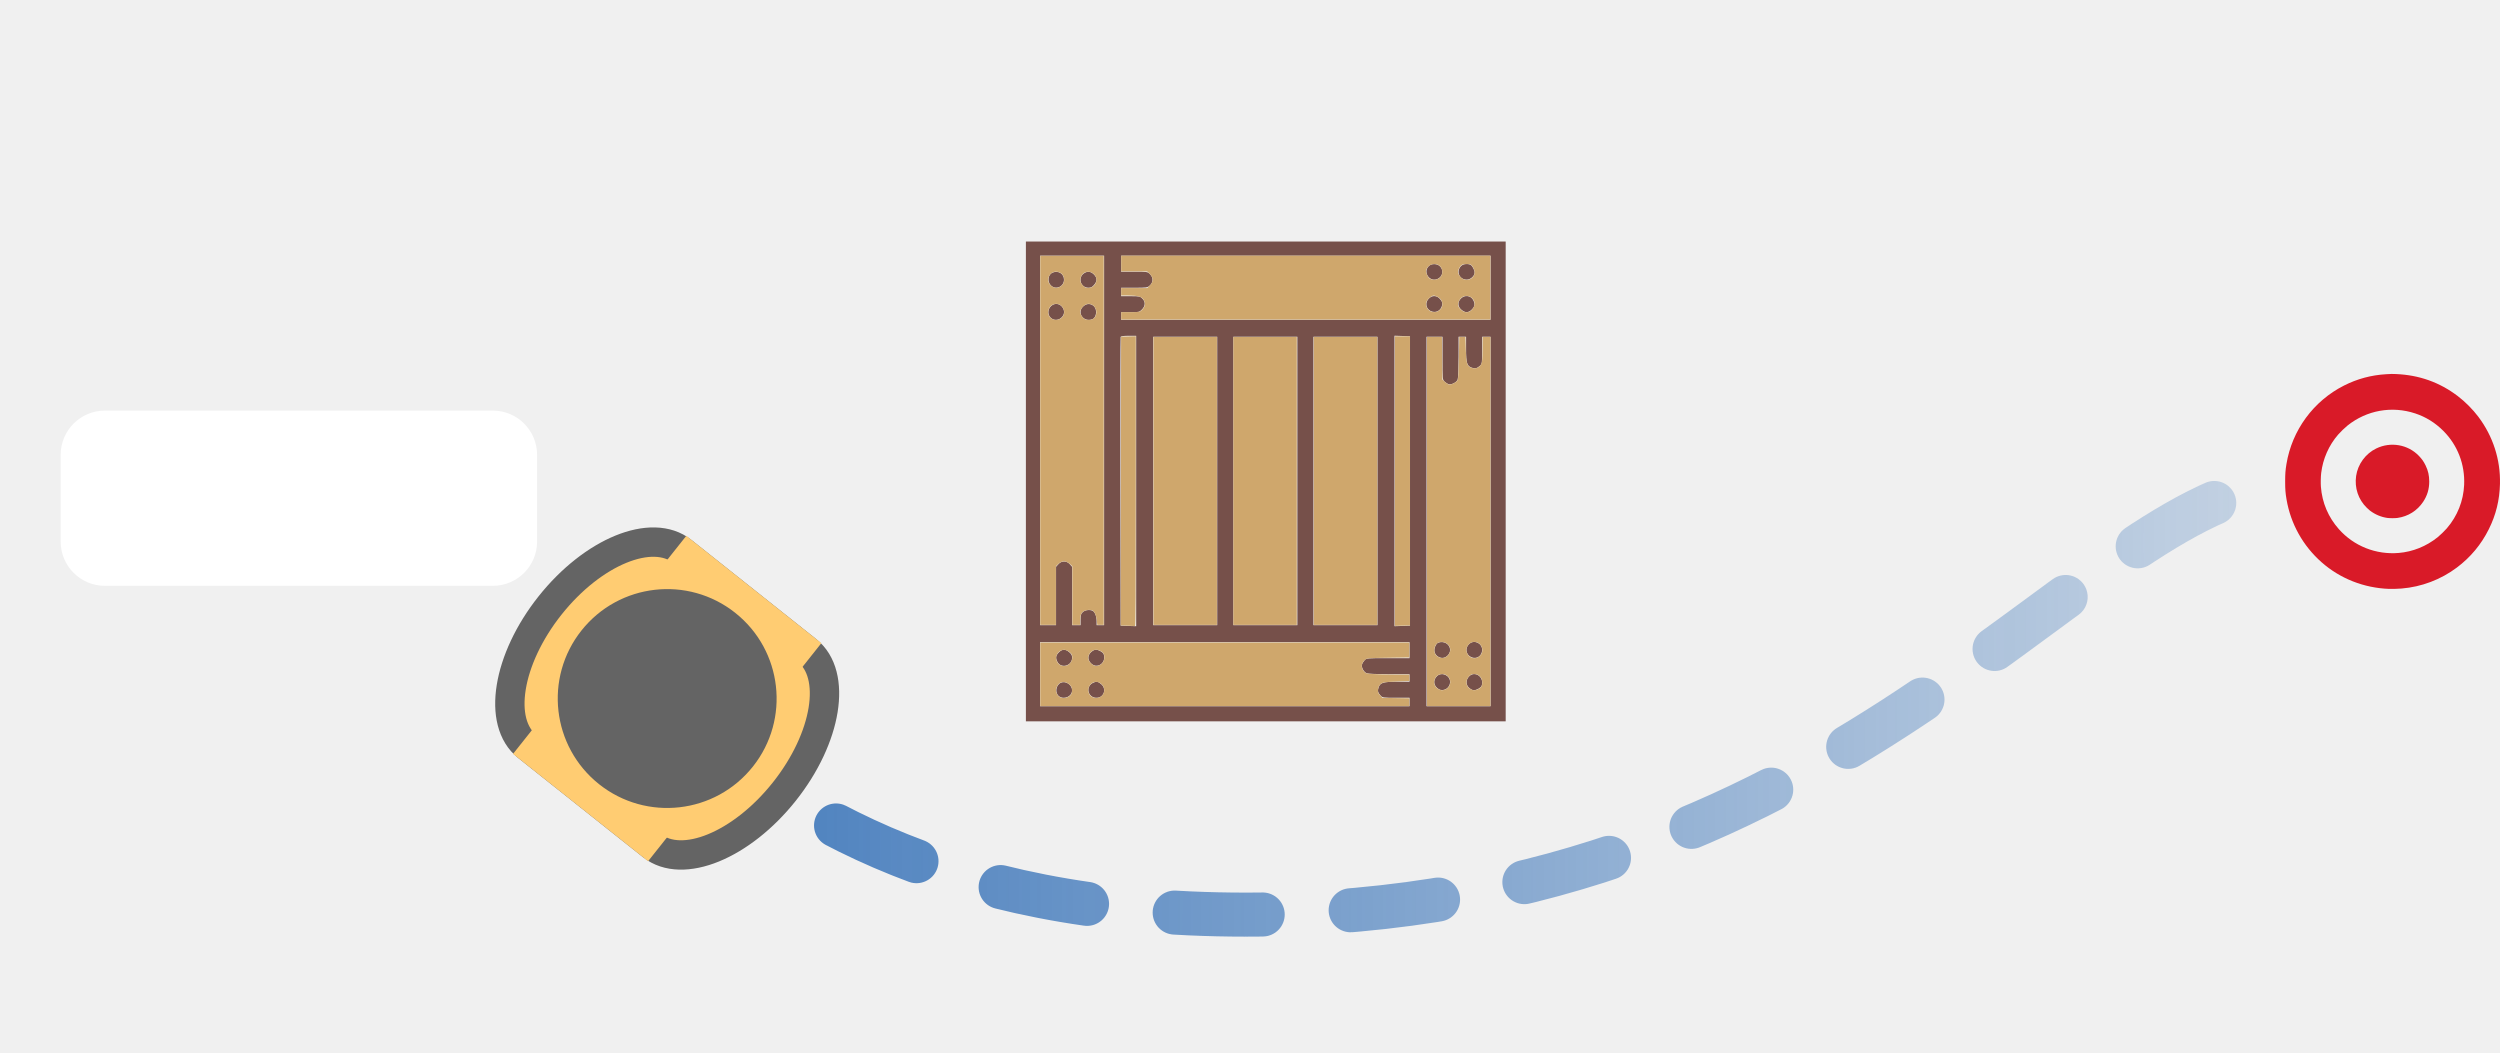
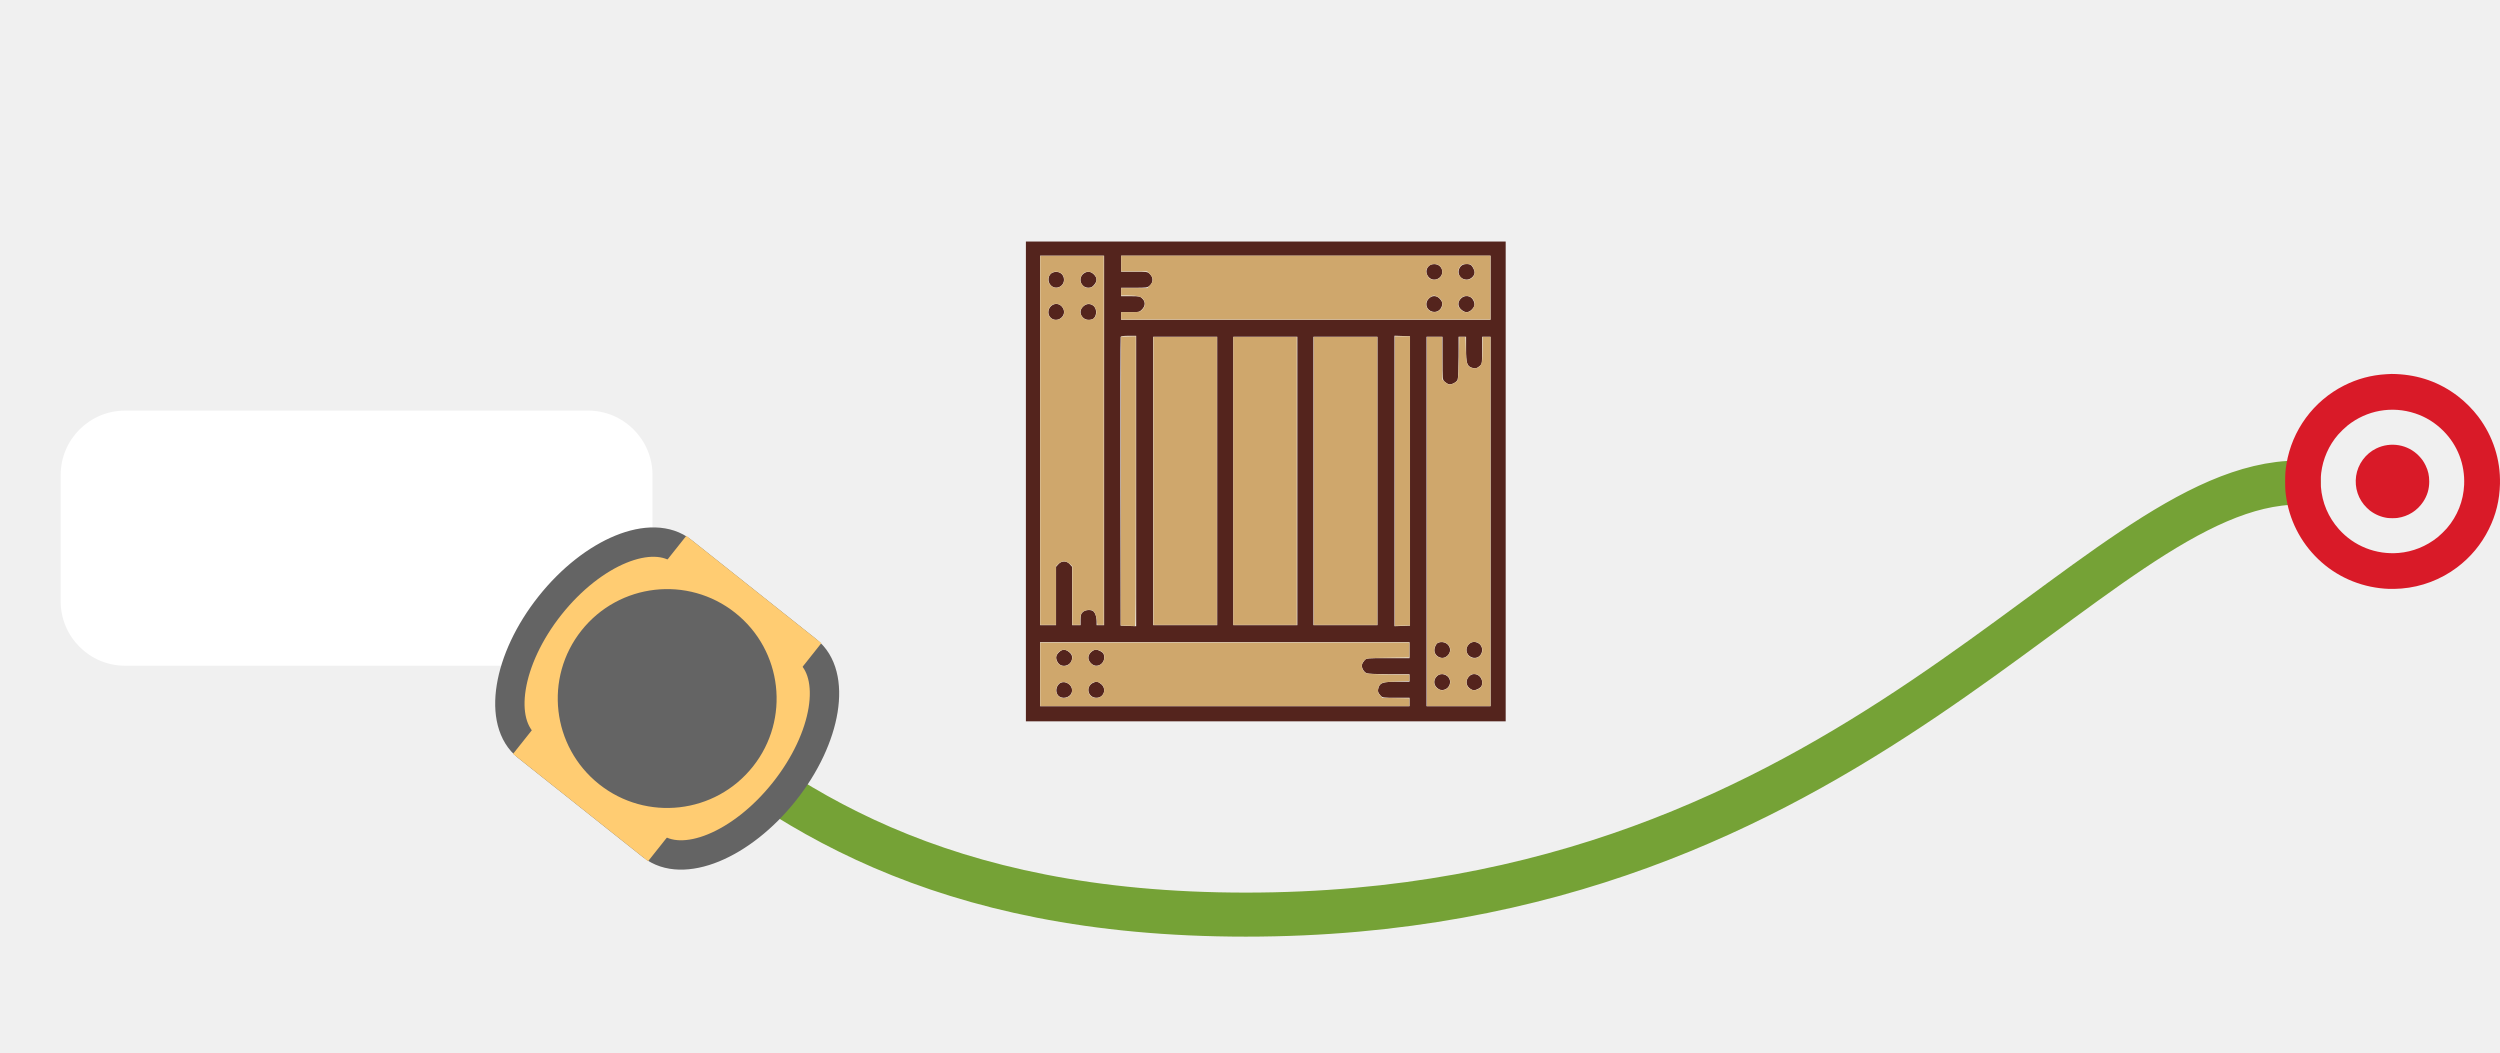
<svg xmlns="http://www.w3.org/2000/svg" xmlns:xlink="http://www.w3.org/1999/xlink" width="340.616mm" height="143.431mm" viewBox="0 0 1206.906 508.22" id="svg2" version="1.1">
  <defs id="defs4">
    <linearGradient id="linearGradient8324">
      <stop style="stop-color:#195eaf;stop-opacity:1;" offset="0" id="stop8326" />
      <stop style="stop-color:#195eaf;stop-opacity:0;" offset="1" id="stop8328" />
    </linearGradient>
    <linearGradient xlink:href="#linearGradient8324" id="linearGradient8330" x1="84.873" y1="592.25" x2="1402.669" y2="592.25" gradientUnits="userSpaceOnUse" gradientTransform="translate(-4.04061,-539.1169)" />
-     <linearGradient xlink:href="#linearGradient8324" id="linearGradient18275" gradientUnits="userSpaceOnUse" x1="84.873" y1="592.25" x2="1402.669" y2="592.25" />
  </defs>
  <g id="layer1" transform="translate(-39.73702,-222.8384)">
-     <path style="fill:none;fill-rule:evenodd;stroke:url(#linearGradient18275);stroke-width:21.26;stroke-linecap:round;stroke-linejoin:miter;stroke-miterlimit:4;stroke-dasharray:42.52, 42.52;stroke-dashoffset:0;stroke-opacity:1" d="m 118.308,458.385 c 0,0 -83.838,1.653 66,0 149.838,-1.653 160.127,206 456.857,206 296.73,0 406.857,-208.571 508.286,-208.571" id="path8283" />
-     <g id="g8250" transform="matrix(1.264757,0,0,1.264757,-111.9364,-146.0837)">
-       <g transform="matrix(0.9890888,0,0,0.9890888,71.5238,84.11912)" id="g8207">
-         <g id="g8128" transform="matrix(0.1889383,0,0,0.1889383,442.9511,301.1871)" style="fill:#54241d;fill-opacity:0.784">
-           <g id="g8130" transform="matrix(0.1,0,0,-0.1,0,509)" style="fill:#54241d;fill-opacity:0.784">
-             <path id="path8132" d="m 100,90 0,-4900 4900,0 4900,0 0,4900 0,4900 -4900,0 -4900,0 0,-4900 z m 1598,837.5 0,-3773.7 -77,0 -77,0 0,86.6 c 0,98.2 -38.5,190.6 -86.6,209.9 -65.5,25 -152.1,11.5 -196.4,-30.8 -36.6,-34.6 -44.3,-61.6 -44.3,-154 l 0,-111.7 -86.6,0 -86.6,0 0,594.9 0,596.9 -46.2,52 c -63.5,75.1 -171.4,75.1 -234.9,0 l -46.2,-52 0,-596.9 0,-594.9 -163.7,0 -163.7,0 0,3773.7 0,3773.7 654.6,0 654.6,0 0,-3773.7 z m 7893.9,3119.1 0,-654.6 -3773.6,0 -3773.7,0 0,77 0,77 184.8,0 c 177.1,0 186.8,1.9 240.7,55.8 71.2,73.2 75.1,157.9 7.7,223.3 -42.4,44.3 -59.7,48.1 -240.7,48.1 l -192.5,0 0,86.6 0,86.6 267.6,0 c 252.2,0 271.5,1.9 317.7,44.3 73.2,65.5 75.1,163.7 1.9,234.9 -44.3,46.2 -55.8,48.1 -317.7,48.1 l -269.5,0 0,163.7 0,163.7 3773.7,0 3773.7,0 0,-654.5 z m -7239.2,-3947 0,-2967 -157.9,5.8 -159.8,5.8 -5.8,2936.2 c -1.9,1615.4 0,2947.7 5.8,2961.2 5.8,15.4 57.8,23.1 163.7,23.1 l 154,0 0,-2965.1 z m 5593.1,0 0,-2955.4 -157.9,-5.8 -159.8,-5.8 0,2967 0,2967 159.8,-5.8 157.9,-5.8 0,-2955.4 z m -3937.4,0 0,-2945.8 -654.6,0 -654.6,0 0,2945.8 0,2945.8 654.6,0 654.6,0 0,-2945.8 z m 1636.6,0 0,-2945.8 -654.6,0 -654.6,0 0,2945.8 0,2945.8 654.6,0 654.6,0 0,-2945.8 z m 1636.5,0 0,-2945.8 -654.6,0 -654.6,0 0,2945.8 0,2945.8 654.6,0 654.6,0 0,-2945.8 z M 8610,2606.4 c 0,-431.3 0,-440.9 44.3,-479.4 23.1,-21.2 57.8,-44.3 77,-50.1 53.9,-19.3 165.6,36.6 186.8,92.4 11.5,28.9 19.2,236.8 19.2,464 l 0,412 77,0 77,0 0,-250.3 c 0,-284.9 19.2,-348.5 115.5,-381.2 67.4,-25 107.8,-15.4 169.4,40.4 40.4,36.6 42.4,53.9 42.4,315.8 l 0,275.3 86.6,0 86.6,0 0,-3773.6 0,-3773.7 -654.6,0 -654.6,0 0,3773.7 0,3773.7 163.7,0 163.7,0 0,-439 z m -673.8,-5962.8 0,-163.6 -439,0 c -431.3,0 -440.9,0 -479.4,-42.4 -21.2,-25 -46.2,-63.5 -52,-86.6 -17.3,-57.8 36.6,-155.9 96.3,-179.1 27,-11.5 234.9,-19.2 462.1,-19.2 l 412,0 0,-77 0,-77 -250.3,0 c -285,0 -348.5,-19.2 -381.2,-115.5 -25,-67.4 -15.4,-107.8 40.4,-167.5 36.6,-42.4 53.9,-44.3 315.8,-44.3 l 275.3,0 0,-86.6 0,-86.6 -3773.7,0 -3773.7,0 0,654.6 0,654.6 3773.7,0 3773.7,0 0,-163.8 z" style="fill:#54241d;fill-opacity:0.784" />
-             <path id="path8134" d="m 644.9,4354.6 c -92.4,-36.6 -111.7,-182.9 -34.7,-259.9 98.2,-100.1 267.6,-27 267.6,115.5 0,121.3 -113.6,192.6 -232.9,144.4 z" style="fill:#54241d;fill-opacity:0.784" />
-             <path id="path8136" d="m 1303.3,4350.8 c -150.2,-80.9 -94.3,-304.2 75.1,-304.2 50.1,0 77,13.5 115.5,59.7 65.5,77 63.5,142.5 -5.8,211.8 -59.6,57.7 -119.3,69.3 -184.8,32.7 z" style="fill:#54241d;fill-opacity:0.784" />
-             <path id="path8138" d="m 648.7,3696.2 c -98.2,-52 -119.4,-188.7 -42.4,-261.8 129,-121.3 335,32.7 254.2,188.7 -44.3,84.6 -134.8,115.4 -211.8,73.1 z" style="fill:#54241d;fill-opacity:0.784" />
-             <path id="path8140" d="m 1278.3,3671.1 c -148.3,-125.2 -5.8,-336.9 179.1,-267.6 84.7,32.7 104,198.3 30.8,265.7 -63.6,57.8 -142.5,57.8 -209.9,1.9 z" style="fill:#54241d;fill-opacity:0.784" />
-             <path id="path8142" d="m 8325.1,4483.6 c -121.3,-129 32.7,-335 188.7,-254.1 154,78.9 100.1,298.4 -73.2,298.4 -52,0 -86.6,-13.5 -115.5,-44.3 z" style="fill:#54241d;fill-opacity:0.784" />
-             <path id="path8144" d="m 8977.8,4477.9 c -90.5,-113.6 -17.3,-265.7 127.1,-265.7 77,0 159.8,75.1 159.8,144.4 0,53.9 -50,144.4 -86.6,159.8 -75.2,28.8 -159.9,11.5 -200.3,-38.5 z" style="fill:#54241d;fill-opacity:0.784" />
-             <path id="path8146" d="m 8330.8,3825.2 c -78.9,-77 -63.5,-202.2 32.7,-252.2 104,-53.9 213.7,1.9 238.7,119.4 7.7,46.2 0,71.2 -40.4,119.4 -65.4,78.8 -161.7,84.6 -231,13.4 z" style="fill:#54241d;fill-opacity:0.784" />
-             <path id="path8148" d="m 8985.5,3825.2 c -71.2,-69.3 -65.5,-165.6 11.5,-229.1 77,-65.5 142.5,-63.5 211.8,5.8 61.6,63.5 69.3,111.7 27,192.5 -48.2,94.3 -173.3,109.7 -250.3,30.8 z" style="fill:#54241d;fill-opacity:0.784" />
-             <path id="path8150" d="m 8517.6,-3206.2 c -42.4,-17.3 -84.7,-121.3 -71.2,-179.1 15.4,-67.4 63.5,-111.7 136.7,-127.1 84.7,-17.3 181,67.4 181,157.9 -0.1,119.4 -127.1,196.4 -246.5,148.3 z" style="fill:#54241d;fill-opacity:0.784" />
-             <path id="path8152" d="m 9153,-3231.2 c -86.6,-80.9 -65.5,-215.6 40.4,-265.7 109.7,-53.9 225.3,23.1 225.3,146.3 0,138.6 -165.6,213.7 -265.7,119.4 z" style="fill:#54241d;fill-opacity:0.784" />
-             <path id="path8154" d="m 8498.3,-3885.8 c -88.6,-82.8 -71.2,-206 36.6,-267.6 98.2,-55.8 229.1,27 229.1,146.3 0,134.7 -167.5,211.8 -265.7,121.3 z" style="fill:#54241d;fill-opacity:0.784" />
-             <path id="path8156" d="m 9149.1,-3895.5 c -65.5,-71.2 -63.5,-173.3 7.7,-233 28.9,-25 69.3,-46.2 90.5,-46.2 53.9,0 144.4,50 159.8,86.6 65.5,175.3 -134.8,323.6 -258,192.6 z" style="fill:#54241d;fill-opacity:0.784" />
-             <path id="path8158" d="m 771.9,-3402.6 c -61.6,-63.5 -69.3,-111.7 -27,-192.5 73.2,-144.4 298.4,-82.8 298.4,82.8 0,50.1 -13.5,77 -59.7,115.5 -76.9,65.5 -142.3,63.5 -211.7,-5.8 z" style="fill:#54241d;fill-opacity:0.784" />
-             <path id="path8160" d="m 1440,-3389.1 c -77,-67.4 -82.8,-150.2 -21.2,-223.3 125.1,-148.3 336.9,-5.8 267.6,179.1 -15.4,36.6 -105.9,86.6 -159.8,86.6 -21.1,0 -59.6,-19.3 -86.6,-42.4 z" style="fill:#54241d;fill-opacity:0.784" />
-             <path id="path8162" d="m 818.1,-4020.6 c -107.8,-44.3 -130.9,-213.7 -38.5,-279.2 104,-73.2 263.8,0 263.8,123.2 0,109.8 -127.1,196.4 -225.3,156 z" style="fill:#54241d;fill-opacity:0.784" />
-             <path id="path8164" d="m 1467,-4026.4 c -154,-79 -98.2,-302.3 75.1,-302.3 150.2,0 211.8,179.1 96.3,277.3 -65.5,55.8 -100.2,61.6 -171.4,25 z" style="fill:#54241d;fill-opacity:0.784" />
-           </g>
-         </g>
-         <path style="opacity:1;fill:#cfa76c;fill-opacity:1;stroke:none;stroke-width:15.945;stroke-linecap:butt;stroke-linejoin:round;stroke-miterlimit:4;stroke-dasharray:none;stroke-dashoffset:0;stroke-opacity:1" d="m 481.606,331.756 0,-1.429 3.588,0 c 3.317,0 3.653,-0.065 4.45,-0.862 1.181,-1.181 1.424,-2.405 0.741,-3.726 -0.706,-1.366 -2.243,-1.836 -6.011,-1.839 l -2.768,-0.002 0,-1.429 0,-1.429 5.027,0 5.027,0 1.044,-1.044 c 1.404,-1.404 1.404,-2.937 0,-4.341 l -1.044,-1.044 -5.027,0 -5.027,0 0,-3.036 0,-3.036 71.25,0 71.25,0 0,12.321 0,12.321 -71.25,0 -71.25,0 0,-1.429 z M 604.59,329.451 c 1.601,-1.483 1.187,-3.968 -0.834,-5.013 -1.466,-0.758 -1.979,-0.682 -3.287,0.487 -0.907,0.811 -1.148,1.308 -1.148,2.368 0,2.685 3.26,4.021 5.269,2.159 z m 12.52,-0.223 c 1.106,-1.314 1.184,-2.761 0.216,-3.991 -1.398,-1.778 -4.166,-1.522 -5.201,0.48 -0.771,1.492 -0.637,2.404 0.525,3.566 1.464,1.464 3.2,1.443 4.46,-0.055 z m -12.452,-12.278 c 0.605,-0.605 0.877,-1.274 0.877,-2.159 0,-3.58 -4.981,-4.21 -6.193,-0.784 -0.295,0.833 0.579,2.921 1.428,3.415 1.181,0.686 2.945,0.472 3.889,-0.472 z m 12.5,0 c 1.068,-1.068 1.126,-2.461 0.166,-4.034 -0.605,-0.993 -0.911,-1.161 -2.112,-1.161 -1.903,0 -2.47,0.267 -3.083,1.454 -0.746,1.442 -0.652,2.266 0.402,3.518 1.217,1.446 3.303,1.546 4.627,0.222 z" id="path8189" />
-         <path style="opacity:1;fill:#cfa76c;fill-opacity:1;stroke:none;stroke-width:15.945;stroke-linecap:butt;stroke-linejoin:round;stroke-miterlimit:4;stroke-dasharray:none;stroke-dashoffset:0;stroke-opacity:1" d="m 599.633,411.119 0,-71.216 2.881,0 2.881,0 0.087,8.227 0.087,8.227 0.935,0.856 c 0.514,0.471 1.224,0.929 1.578,1.018 0.891,0.224 2.947,-0.827 3.373,-1.723 0.237,-0.5 0.372,-2.912 0.482,-8.649 l 0.153,-7.956 1.185,0 1.185,0 0.138,4.609 c 0.16,5.342 0.447,6.461 1.826,7.115 1.285,0.61 2.419,0.507 3.393,-0.306 1.078,-0.9 1.249,-1.887 1.269,-7.314 l 0.015,-4.104 1.515,0 1.515,0 0,71.216 0,71.216 -12.248,0 -12.248,0 0,-71.216 z m 7.208,64.754 c 2.211,-1.049 2.394,-4.137 0.321,-5.401 -2.17,-1.323 -4.75,0.138 -4.75,2.691 0,1.137 0.497,1.949 1.608,2.626 0.964,0.588 1.712,0.61 2.822,0.084 z m 12.309,0.057 c 1.309,-0.554 1.825,-1.312 1.806,-2.652 -0.029,-2.002 -1.329,-3.317 -3.279,-3.317 -0.707,0 -1.117,0.195 -1.76,0.839 -1.575,1.575 -1.37,3.864 0.444,4.97 0.969,0.591 1.676,0.632 2.789,0.16 z m -11.643,-12.957 c 1.046,-1.002 1.368,-2.264 0.879,-3.436 -0.747,-1.788 -3.355,-2.567 -4.798,-1.432 -1.313,1.033 -1.508,3.643 -0.352,4.729 1.322,1.242 3.06,1.299 4.271,0.139 z m 12.103,0.35 c 2.528,-1.701 1.339,-5.736 -1.69,-5.736 -0.915,0 -1.287,0.152 -2.026,0.829 -2.815,2.579 0.558,7.032 3.716,4.907 z" id="path8191" />
-         <path style="opacity:1;fill:#cfa76c;fill-opacity:1;stroke:none;stroke-width:15.945;stroke-linecap:butt;stroke-linejoin:round;stroke-miterlimit:4;stroke-dasharray:none;stroke-dashoffset:0;stroke-opacity:1" d="m 450.383,379.804 0,-71.216 12.248,0 12.248,0 0,71.216 0,71.216 -1.243,0 -1.243,0 -0.178,-1.705 c -0.196,-1.868 -0.854,-3.436 -1.614,-3.843 -0.729,-0.39 -2.224,-0.315 -3.229,0.161 -1.136,0.539 -1.585,1.599 -1.585,3.736 l 0,1.65 -1.515,0 -1.515,0 0,-11.317 0,-11.317 -0.694,-0.648 c -1.666,-1.554 -3.116,-1.649 -4.608,-0.301 l -1.011,0.913 0,11.335 0,11.335 -3.03,0 -3.03,0 0,-71.216 z m 7.781,-46.979 c 1.148,-0.7 1.703,-2.068 1.336,-3.293 -0.585,-1.952 -2.388,-2.9 -4.131,-2.172 -1.057,0.442 -1.666,1.267 -1.872,2.536 -0.421,2.592 2.36,4.336 4.668,2.929 z m 12.749,0.003 c 1.925,-1.514 1.279,-4.874 -1.073,-5.578 -0.828,-0.248 -1.115,-0.221 -1.94,0.183 -1.125,0.551 -2.111,1.894 -2.111,2.874 0,0.848 0.944,2.286 1.775,2.707 0.969,0.49 2.605,0.399 3.349,-0.186 z M 458.238,320.385 c 2.123,-1.429 1.719,-4.699 -0.678,-5.49 -3.497,-1.154 -5.708,3.434 -2.648,5.495 1.082,0.729 2.237,0.728 3.326,-0.005 z m 12.446,0.05 c 1.35,-1.062 1.773,-2.714 1.018,-3.979 -1.468,-2.459 -4.726,-2.248 -5.637,0.364 -0.457,1.311 -0.221,2.229 0.85,3.299 0.705,0.705 1.03,0.844 1.971,0.844 0.761,0 1.346,-0.171 1.798,-0.527 z" id="path8193" />
-         <path style="opacity:1;fill:#cfa76c;fill-opacity:1;stroke:none;stroke-width:15.945;stroke-linecap:butt;stroke-linejoin:round;stroke-miterlimit:4;stroke-dasharray:none;stroke-dashoffset:0;stroke-opacity:1" d="m 484.033,451.336 -2.589,-0.082 0.064,-55.739 0.064,-55.739 2.841,-0.071 2.841,-0.071 0,55.945 c 0,44.616 -0.064,55.935 -0.316,55.892 -0.174,-0.029 -1.481,-0.09 -2.905,-0.135 z" id="path8195" />
-         <path style="opacity:1;fill:#cfa76c;fill-opacity:1;stroke:none;stroke-width:15.945;stroke-linecap:butt;stroke-linejoin:round;stroke-miterlimit:4;stroke-dasharray:none;stroke-dashoffset:0;stroke-opacity:1" d="m 494.072,395.461 0,-55.558 12.248,0 12.248,0 0,55.558 0,55.558 -12.248,0 -12.248,0 0,-55.558 z" id="path8197" />
-         <path style="opacity:1;fill:#cfa76c;fill-opacity:1;stroke:none;stroke-width:15.945;stroke-linecap:butt;stroke-linejoin:round;stroke-miterlimit:4;stroke-dasharray:none;stroke-dashoffset:0;stroke-opacity:1" d="m 524.882,395.461 0,-55.558 12.248,0 12.248,0 0,55.558 0,55.558 -12.248,0 -12.248,0 0,-55.558 z" id="path8199" />
-         <path style="opacity:1;fill:#cfa76c;fill-opacity:1;stroke:none;stroke-width:15.945;stroke-linecap:butt;stroke-linejoin:round;stroke-miterlimit:4;stroke-dasharray:none;stroke-dashoffset:0;stroke-opacity:1" d="m 555.944,395.461 0,-55.558 12.248,0 12.248,0 0,55.558 0,55.558 -12.248,0 -12.248,0 0,-55.558 z" id="path8201" />
-         <path style="opacity:1;fill:#cfa76c;fill-opacity:1;stroke:none;stroke-width:15.945;stroke-linecap:butt;stroke-linejoin:round;stroke-miterlimit:4;stroke-dasharray:none;stroke-dashoffset:0;stroke-opacity:1" d="m 587.259,395.524 4.9e-4,-55.874 2.904,0 2.904,0 0,55.796 0,55.796 -2.905,0.078 -2.905,0.078 5e-4,-55.874 z" id="path8203" />
-         <path style="opacity:1;fill:#cfa76c;fill-opacity:1;stroke:none;stroke-width:15.945;stroke-linecap:butt;stroke-linejoin:round;stroke-miterlimit:4;stroke-dasharray:none;stroke-dashoffset:0;stroke-opacity:1" d="m 450.383,470.086 0,-12.248 71.216,0 71.216,0 0,2.869 0,2.869 -8.096,0.123 c -7.605,0.116 -8.137,0.154 -8.776,0.63 -1.722,1.283 -1.951,3.14 -0.577,4.677 0.684,0.765 0.798,0.798 3.459,0.983 1.514,0.105 5.28,0.199 8.371,0.208 l 5.619,0.016 0,1.224 0,1.224 -4.483,0.174 c -2.465,0.096 -4.888,0.282 -5.383,0.415 -1.317,0.353 -2.055,1.263 -2.19,2.701 -0.103,1.094 -0.03,1.303 0.765,2.218 l 0.878,1.01 5.206,0.089 5.206,0.089 0,1.489 0,1.489 -71.216,0 -71.216,0 0,-12.248 z m 10.425,8.874 c 1.313,-0.556 1.823,-1.31 1.823,-2.696 0,-0.998 -0.131,-1.357 -0.724,-1.975 -1.855,-1.936 -4.299,-1.559 -5.194,0.802 -0.369,0.974 -0.338,1.593 0.127,2.574 0.674,1.42 2.367,1.973 3.968,1.295 z m 13.372,-0.608 c 1.465,-1.465 1.094,-3.82 -0.774,-4.92 -2.773,-1.632 -5.738,1.799 -3.933,4.553 0.962,1.468 3.416,1.659 4.707,0.367 z m -13.167,-11.814 c 1.51,-0.781 2.237,-3.086 1.365,-4.33 -0.553,-0.789 -1.97,-1.592 -2.808,-1.591 -1.766,0.002 -3.35,1.889 -3.027,3.607 0.417,2.22 2.533,3.316 4.47,2.314 z m 12.227,0.027 c 1.101,-0.46 1.889,-1.733 1.891,-3.053 0.001,-1.233 -0.455,-1.939 -1.607,-2.486 -1.41,-0.669 -2.515,-0.538 -3.53,0.419 -1.649,1.555 -1.411,3.573 0.58,4.914 0.986,0.664 1.477,0.702 2.666,0.205 z" id="path8205" />
+     <g transform="translate(-2.9345625e-6,1.1993413e-5)" id="g8126">
+       <g id="g8130-6" transform="matrix(0.02363536,0,0,-0.02363536,532.6364,457.3824)" style="fill:#54241d;fill-opacity:1">
+         <path id="path8132-3" d="m 100,90 0,-4900 4900,0 4900,0 0,4900 0,4900 -4900,0 -4900,0 0,-4900 z m 1598,837.5 0,-3773.7 -77,0 -77,0 0,86.6 c 0,98.2 -38.5,190.6 -86.6,209.9 -65.5,25 -152.1,11.5 -196.4,-30.8 -36.6,-34.6 -44.3,-61.6 -44.3,-154 l 0,-111.7 -86.6,0 -86.6,0 0,594.9 0,596.9 -46.2,52 c -63.5,75.1 -171.4,75.1 -234.9,0 l -46.2,-52 0,-596.9 0,-594.9 -163.7,0 -163.7,0 0,3773.7 0,3773.7 654.6,0 654.6,0 0,-3773.7 z m 7893.9,3119.1 0,-654.6 -3773.6,0 -3773.7,0 0,77 0,77 184.8,0 c 177.1,0 186.8,1.9 240.7,55.8 71.2,73.2 75.1,157.9 7.7,223.3 -42.4,44.3 -59.7,48.1 -240.7,48.1 l -192.5,0 0,86.6 0,86.6 267.6,0 c 252.2,0 271.5,1.9 317.7,44.3 73.2,65.5 75.1,163.7 1.9,234.9 -44.3,46.2 -55.8,48.1 -317.7,48.1 l -269.5,0 0,163.7 0,163.7 3773.7,0 3773.7,0 0,-654.5 z m -7239.2,-3947 0,-2967 -157.9,5.8 -159.8,5.8 -5.8,2936.2 c -1.9,1615.4 0,2947.7 5.8,2961.2 5.8,15.4 57.8,23.1 163.7,23.1 l 154,0 0,-2965.1 z m 5593.1,0 0,-2955.4 -157.9,-5.8 -159.8,-5.8 0,2967 0,2967 159.8,-5.8 157.9,-5.8 0,-2955.4 z m -3937.4,0 0,-2945.8 -654.6,0 -654.6,0 0,2945.8 0,2945.8 654.6,0 654.6,0 0,-2945.8 z m 1636.6,0 0,-2945.8 -654.6,0 -654.6,0 0,2945.8 0,2945.8 654.6,0 654.6,0 0,-2945.8 z m 1636.5,0 0,-2945.8 -654.6,0 -654.6,0 0,2945.8 0,2945.8 654.6,0 654.6,0 0,-2945.8 z M 8610,2606.4 c 0,-431.3 0,-440.9 44.3,-479.4 23.1,-21.2 57.8,-44.3 77,-50.1 53.9,-19.3 165.6,36.6 186.8,92.4 11.5,28.9 19.2,236.8 19.2,464 l 0,412 77,0 77,0 0,-250.3 c 0,-284.9 19.2,-348.5 115.5,-381.2 67.4,-25 107.8,-15.4 169.4,40.4 40.4,36.6 42.4,53.9 42.4,315.8 l 0,275.3 86.6,0 86.6,0 0,-3773.6 0,-3773.7 -654.6,0 -654.6,0 0,3773.7 0,3773.7 163.7,0 163.7,0 0,-439 z m -673.8,-5962.8 0,-163.6 -439,0 c -431.3,0 -440.9,0 -479.4,-42.4 -21.2,-25 -46.2,-63.5 -52,-86.6 -17.3,-57.8 36.6,-155.9 96.3,-179.1 27,-11.5 234.9,-19.2 462.1,-19.2 l 412,0 0,-77 0,-77 -250.3,0 c -285,0 -348.5,-19.2 -381.2,-115.5 -25,-67.4 -15.4,-107.8 40.4,-167.5 36.6,-42.4 53.9,-44.3 315.8,-44.3 l 275.3,0 0,-86.6 0,-86.6 -3773.7,0 -3773.7,0 0,654.6 0,654.6 3773.7,0 3773.7,0 0,-163.8 z" style="fill:#54241d;fill-opacity:1" />
+         <path id="path8134-2" d="m 644.9,4354.6 c -92.4,-36.6 -111.7,-182.9 -34.7,-259.9 98.2,-100.1 267.6,-27 267.6,115.5 0,121.3 -113.6,192.6 -232.9,144.4 z" style="fill:#54241d;fill-opacity:1" />
+         <path id="path8136-0" d="m 1303.3,4350.8 c -150.2,-80.9 -94.3,-304.2 75.1,-304.2 50.1,0 77,13.5 115.5,59.7 65.5,77 63.5,142.5 -5.8,211.8 -59.6,57.7 -119.3,69.3 -184.8,32.7 z" style="fill:#54241d;fill-opacity:1" />
+         <path id="path8138-6" d="m 648.7,3696.2 c -98.2,-52 -119.4,-188.7 -42.4,-261.8 129,-121.3 335,32.7 254.2,188.7 -44.3,84.6 -134.8,115.4 -211.8,73.1 z" style="fill:#54241d;fill-opacity:1" />
+         <path id="path8140-1" d="m 1278.3,3671.1 c -148.3,-125.2 -5.8,-336.9 179.1,-267.6 84.7,32.7 104,198.3 30.8,265.7 -63.6,57.8 -142.5,57.8 -209.9,1.9 z" style="fill:#54241d;fill-opacity:1" />
+         <path id="path8142-5" d="m 8325.1,4483.6 c -121.3,-129 32.7,-335 188.7,-254.1 154,78.9 100.1,298.4 -73.2,298.4 -52,0 -86.6,-13.5 -115.5,-44.3 z" style="fill:#54241d;fill-opacity:1" />
+         <path id="path8144-5" d="m 8977.8,4477.9 c -90.5,-113.6 -17.3,-265.7 127.1,-265.7 77,0 159.8,75.1 159.8,144.4 0,53.9 -50,144.4 -86.6,159.8 -75.2,28.8 -159.9,11.5 -200.3,-38.5 z" style="fill:#54241d;fill-opacity:1" />
+         <path id="path8146-4" d="m 8330.8,3825.2 c -78.9,-77 -63.5,-202.2 32.7,-252.2 104,-53.9 213.7,1.9 238.7,119.4 7.7,46.2 0,71.2 -40.4,119.4 -65.4,78.8 -161.7,84.6 -231,13.4 z" style="fill:#54241d;fill-opacity:1" />
+         <path id="path8148-7" d="m 8985.5,3825.2 c -71.2,-69.3 -65.5,-165.6 11.5,-229.1 77,-65.5 142.5,-63.5 211.8,5.8 61.6,63.5 69.3,111.7 27,192.5 -48.2,94.3 -173.3,109.7 -250.3,30.8 z" style="fill:#54241d;fill-opacity:1" />
+         <path id="path8150-6" d="m 8517.6,-3206.2 c -42.4,-17.3 -84.7,-121.3 -71.2,-179.1 15.4,-67.4 63.5,-111.7 136.7,-127.1 84.7,-17.3 181,67.4 181,157.9 -0.1,119.4 -127.1,196.4 -246.5,148.3 z" style="fill:#54241d;fill-opacity:1" />
+         <path id="path8152-5" d="m 9153,-3231.2 c -86.6,-80.9 -65.5,-215.6 40.4,-265.7 109.7,-53.9 225.3,23.1 225.3,146.3 0,138.6 -165.6,213.7 -265.7,119.4 z" style="fill:#54241d;fill-opacity:1" />
+         <path id="path8154-6" d="m 8498.3,-3885.8 c -88.6,-82.8 -71.2,-206 36.6,-267.6 98.2,-55.8 229.1,27 229.1,146.3 0,134.7 -167.5,211.8 -265.7,121.3 z" style="fill:#54241d;fill-opacity:1" />
+         <path id="path8156-9" d="m 9149.1,-3895.5 c -65.5,-71.2 -63.5,-173.3 7.7,-233 28.9,-25 69.3,-46.2 90.5,-46.2 53.9,0 144.4,50 159.8,86.6 65.5,175.3 -134.8,323.6 -258,192.6 z" style="fill:#54241d;fill-opacity:1" />
+         <path id="path8158-3" d="m 771.9,-3402.6 c -61.6,-63.5 -69.3,-111.7 -27,-192.5 73.2,-144.4 298.4,-82.8 298.4,82.8 0,50.1 -13.5,77 -59.7,115.5 -76.9,65.5 -142.3,63.5 -211.7,-5.8 z" style="fill:#54241d;fill-opacity:1" />
+         <path id="path8160-7" d="m 1440,-3389.1 c -77,-67.4 -82.8,-150.2 -21.2,-223.3 125.1,-148.3 336.9,-5.8 267.6,179.1 -15.4,36.6 -105.9,86.6 -159.8,86.6 -21.1,0 -59.6,-19.3 -86.6,-42.4 z" style="fill:#54241d;fill-opacity:1" />
+         <path id="path8162-4" d="m 818.1,-4020.6 c -107.8,-44.3 -130.9,-213.7 -38.5,-279.2 104,-73.2 263.8,0 263.8,123.2 0,109.8 -127.1,196.4 -225.3,156 z" style="fill:#54241d;fill-opacity:1" />
+         <path id="path8164-5" d="m 1467,-4026.4 c -154,-79 -98.2,-302.3 75.1,-302.3 150.2,0 211.8,179.1 96.3,277.3 -65.5,55.8 -100.2,61.6 -171.4,25 z" style="fill:#54241d;fill-opacity:1" />
      </g>
+       <path id="path8189-2" d="m 580.993,375.318 0,-1.787 4.488,0 c 4.149,0 4.57,-0.082 5.566,-1.078 1.477,-1.477 1.781,-3.008 0.927,-4.661 -0.884,-1.709 -2.806,-2.297 -7.519,-2.3 l -3.462,-0.002 0,-1.787 0,-1.787 6.289,0 6.289,0 1.306,-1.306 c 1.756,-1.756 1.756,-3.674 0,-5.43 l -1.306,-1.306 -6.289,0 -6.289,0 0,-3.798 0,-3.798 89.131,0 89.131,0 0,15.414 0,15.414 -89.131,0 -89.131,0 0,-1.787 z m 153.847,-2.883 c 2.002,-1.856 1.485,-4.964 -1.043,-6.271 -1.834,-0.949 -2.475,-0.854 -4.112,0.609 -1.135,1.014 -1.437,1.636 -1.437,2.962 0,3.359 4.078,5.03 6.592,2.701 z m 15.662,-0.279 c 1.383,-1.644 1.481,-3.453 0.27,-4.993 -1.749,-2.224 -5.211,-1.904 -6.506,0.6 -0.965,1.866 -0.797,3.008 0.657,4.461 1.832,1.832 4.003,1.805 5.579,-0.069 z m -15.577,-15.359 c 0.757,-0.757 1.097,-1.593 1.097,-2.701 0,-4.479 -6.23,-5.267 -7.747,-0.98 -0.369,1.042 0.724,3.654 1.786,4.272 1.477,0.859 3.684,0.591 4.865,-0.591 z m 15.637,0 c 1.336,-1.336 1.408,-3.078 0.208,-5.046 -0.757,-1.242 -1.139,-1.452 -2.642,-1.452 -2.381,0 -3.089,0.334 -3.857,1.819 -0.933,1.804 -0.815,2.835 0.503,4.401 1.522,1.809 4.132,1.934 5.789,0.278 z" style="opacity:1;fill:#cfa76c;fill-opacity:1;stroke:none;stroke-width:15.945;stroke-linecap:butt;stroke-linejoin:round;stroke-miterlimit:4;stroke-dasharray:none;stroke-dashoffset:0;stroke-opacity:1" />
+       <path id="path8191-5" d="m 728.639,474.598 0,-89.088 3.604,0 3.604,0 0.108,10.292 0.108,10.292 1.169,1.071 c 0.643,0.589 1.531,1.162 1.973,1.273 1.115,0.28 3.687,-1.034 4.219,-2.155 0.297,-0.626 0.465,-3.643 0.603,-10.82 l 0.191,-9.953 1.482,0 1.482,0 0.173,5.765 c 0.201,6.683 0.559,8.082 2.284,8.9 1.607,0.763 3.026,0.635 4.244,-0.382 1.349,-1.126 1.563,-2.361 1.588,-9.15 l 0.019,-5.134 1.895,0 1.895,0 0,89.088 0,89.088 -15.322,0 -15.322,0 0,-89.088 z m 9.016,81.005 c 2.766,-1.312 2.995,-5.175 0.401,-6.757 -2.715,-1.655 -5.942,0.173 -5.942,3.366 0,1.423 0.622,2.438 2.011,3.286 1.207,0.736 2.142,0.763 3.53,0.105 z m 15.398,0.071 c 1.638,-0.693 2.283,-1.641 2.259,-3.318 -0.036,-2.504 -1.663,-4.15 -4.101,-4.15 -0.885,0 -1.397,0.244 -2.202,1.049 -1.97,1.97 -1.714,4.834 0.555,6.218 1.212,0.739 2.097,0.79 3.489,0.201 z M 738.489,539.464 c 1.308,-1.253 1.712,-2.832 1.099,-4.298 -0.935,-2.237 -4.197,-3.211 -6.002,-1.791 -1.643,1.292 -1.886,4.558 -0.44,5.916 1.654,1.554 3.828,1.624 5.343,0.173 z m 15.14,0.437 c 3.163,-2.128 1.676,-7.176 -2.115,-7.176 -1.144,0 -1.61,0.191 -2.534,1.038 -3.521,3.227 0.698,8.797 4.649,6.138 z" style="opacity:1;fill:#cfa76c;fill-opacity:1;stroke:none;stroke-width:15.945;stroke-linecap:butt;stroke-linejoin:round;stroke-miterlimit:4;stroke-dasharray:none;stroke-dashoffset:0;stroke-opacity:1" />
+       <path id="path8193-4" d="m 541.934,435.425 0,-89.088 15.322,0 15.322,0 0,89.088 0,89.088 -1.554,0 -1.554,0 -0.223,-2.132 c -0.245,-2.337 -1.069,-4.299 -2.019,-4.807 -0.912,-0.488 -2.782,-0.395 -4.039,0.202 -1.421,0.674 -1.983,2 -1.983,4.674 l 0,2.064 -1.895,0 -1.895,0 0,-14.157 0,-14.157 -0.869,-0.81 c -2.085,-1.944 -3.898,-2.063 -5.765,-0.377 l -1.265,1.142 0,14.179 0,14.179 -3.791,0 -3.791,0 0,-89.088 z m 9.733,-58.768 c 1.436,-0.876 2.13,-2.586 1.671,-4.119 -0.732,-2.442 -2.987,-3.628 -5.168,-2.717 -1.322,0.552 -2.084,1.585 -2.342,3.172 -0.526,3.242 2.952,5.424 5.839,3.664 z m 15.948,0.004 c 2.408,-1.894 1.6,-6.097 -1.342,-6.978 -1.036,-0.31 -1.395,-0.277 -2.427,0.229 -1.408,0.69 -2.641,2.369 -2.641,3.595 0,1.06 1.18,2.86 2.221,3.387 1.212,0.613 3.259,0.499 4.19,-0.233 z m -15.856,-15.566 c 2.656,-1.787 2.151,-5.878 -0.848,-6.868 -4.375,-1.444 -7.14,4.295 -3.313,6.875 1.354,0.912 2.798,0.91 4.16,-0.006 z m 15.569,0.063 c 1.689,-1.329 2.218,-3.396 1.273,-4.978 -1.836,-3.076 -5.912,-2.813 -7.051,0.456 -0.572,1.64 -0.276,2.788 1.063,4.127 0.882,0.882 1.288,1.055 2.466,1.055 0.952,0 1.683,-0.214 2.249,-0.66 z" style="opacity:1;fill:#cfa76c;fill-opacity:1;stroke:none;stroke-width:15.945;stroke-linecap:butt;stroke-linejoin:round;stroke-miterlimit:4;stroke-dasharray:none;stroke-dashoffset:0;stroke-opacity:1" />
+       <path id="path8195-7" d="m 584.029,524.908 -3.239,-0.102 0.08,-69.727 0.08,-69.727 3.554,-0.089 3.554,-0.089 0,69.985 c 0,55.813 -0.08,69.972 -0.395,69.919 -0.217,-0.037 -1.852,-0.113 -3.634,-0.169 z" style="opacity:1;fill:#cfa76c;fill-opacity:1;stroke:none;stroke-width:15.945;stroke-linecap:butt;stroke-linejoin:round;stroke-miterlimit:4;stroke-dasharray:none;stroke-dashoffset:0;stroke-opacity:1" />
+       <path id="path8197-4" d="m 596.587,455.011 0,-69.501 15.322,0 15.322,0 0,69.501 0,69.501 -15.322,0 -15.322,0 0,-69.501 z" style="opacity:1;fill:#cfa76c;fill-opacity:1;stroke:none;stroke-width:15.945;stroke-linecap:butt;stroke-linejoin:round;stroke-miterlimit:4;stroke-dasharray:none;stroke-dashoffset:0;stroke-opacity:1" />
+       <path id="path8199-4" d="m 635.128,455.011 0,-69.501 15.322,0 15.322,0 0,69.501 0,69.501 -15.322,0 -15.322,0 0,-69.501 z" style="opacity:1;fill:#cfa76c;fill-opacity:1;stroke:none;stroke-width:15.945;stroke-linecap:butt;stroke-linejoin:round;stroke-miterlimit:4;stroke-dasharray:none;stroke-dashoffset:0;stroke-opacity:1" />
+       <path id="path8201-3" d="m 673.986,455.011 0,-69.501 15.322,0 15.322,0 0,69.501 0,69.501 -15.322,0 -15.322,0 0,-69.501 z" style="opacity:1;fill:#cfa76c;fill-opacity:1;stroke:none;stroke-width:15.945;stroke-linecap:butt;stroke-linejoin:round;stroke-miterlimit:4;stroke-dasharray:none;stroke-dashoffset:0;stroke-opacity:1" />
+       <path id="path8203-0" d="m 713.159,455.09 6.1e-4,-69.896 3.633,0 3.633,0 0,69.798 0,69.798 -3.634,0.098 -3.634,0.098 6.3e-4,-69.896 z" style="opacity:1;fill:#cfa76c;fill-opacity:1;stroke:none;stroke-width:15.945;stroke-linecap:butt;stroke-linejoin:round;stroke-miterlimit:4;stroke-dasharray:none;stroke-dashoffset:0;stroke-opacity:1" />
+       <path id="path8205-7" d="m 541.934,548.364 0,-15.322 89.088,0 89.088,0 0,3.589 0,3.589 -10.127,0.154 c -9.513,0.145 -10.179,0.192 -10.978,0.788 -2.154,1.605 -2.44,3.928 -0.722,5.851 0.855,0.957 0.998,0.998 4.327,1.23 1.893,0.132 6.605,0.249 10.472,0.26 l 7.029,0.02 0,1.531 0,1.531 -5.607,0.217 c -3.084,0.12 -6.114,0.353 -6.734,0.519 -1.647,0.441 -2.571,1.58 -2.739,3.379 -0.128,1.369 -0.038,1.63 0.957,2.775 l 1.098,1.264 6.512,0.111 6.512,0.111 0,1.863 0,1.863 -89.088,0 -89.088,0 0,-15.322 z m 13.042,11.101 c 1.643,-0.695 2.28,-1.638 2.28,-3.373 0,-1.249 -0.164,-1.697 -0.906,-2.471 -2.321,-2.422 -5.378,-1.95 -6.497,1.004 -0.462,1.218 -0.423,1.992 0.159,3.22 0.843,1.776 2.962,2.468 4.963,1.621 z m 16.727,-0.76 c 1.832,-1.832 1.369,-4.779 -0.969,-6.154 -3.469,-2.042 -7.177,2.25 -4.92,5.695 1.203,1.836 4.273,2.075 5.889,0.459 z m -16.471,-14.778 c 1.889,-0.977 2.799,-3.86 1.708,-5.417 -0.691,-0.987 -2.465,-1.992 -3.513,-1.991 -2.209,0.002 -4.19,2.363 -3.787,4.512 0.521,2.778 3.168,4.148 5.592,2.895 z m 15.295,0.034 c 1.378,-0.576 2.363,-2.167 2.365,-3.819 10e-4,-1.542 -0.57,-2.426 -2.01,-3.109 -1.764,-0.837 -3.147,-0.673 -4.416,0.524 -2.062,1.945 -1.765,4.469 0.725,6.147 1.233,0.831 1.848,0.878 3.336,0.257 z" style="opacity:1;fill:#cfa76c;fill-opacity:1;stroke:none;stroke-width:15.945;stroke-linecap:butt;stroke-linejoin:round;stroke-miterlimit:4;stroke-dasharray:none;stroke-dashoffset:0;stroke-opacity:1" />
    </g>
-     <g id="g8105" transform="matrix(0.7829306,0.6221091,-0.6221091,0.7829306,296.7533,194.0529)">
-       <path id="rect8068" d="m 317.168,306.224 a 33.704,60.145 0 0 0 33.704,-60.145 33.704,60.145 0 0 0 -33.704,-60.145 l -77.037,0 a 33.704,60.145 0 0 0 -33.704,60.145 33.704,60.145 0 0 0 33.704,60.145 l 77.037,0 z" style="opacity:1;fill:#ffcc72;fill-opacity:1;stroke:#646464;stroke-width:14.173;stroke-linecap:round;stroke-linejoin:round;stroke-miterlimit:4;stroke-dasharray:none;stroke-dashoffset:0;stroke-opacity:1" />
-       <path id="path8101" d="m 237.011,305.338 c 83.278,0 83.278,0 83.278,0" style="fill:none;fill-rule:evenodd;stroke:#ffcc72;stroke-width:15.945;stroke-linecap:butt;stroke-linejoin:miter;stroke-miterlimit:4;stroke-dasharray:none;stroke-opacity:1" />
-       <path style="fill:none;fill-rule:evenodd;stroke:#ffcc72;stroke-width:15.945;stroke-linecap:butt;stroke-linejoin:miter;stroke-miterlimit:4;stroke-dasharray:none;stroke-opacity:1" d="m 237.011,186.819 c 83.278,0 83.278,0 83.278,0" id="path8103" />
-       <circle r="52.831" cy="246.079" cx="278.65" id="path8079" style="opacity:1;fill:#646464;fill-opacity:1;stroke:none;stroke-width:7.087;stroke-linecap:round;stroke-linejoin:round;stroke-miterlimit:4;stroke-dasharray:none;stroke-dashoffset:0;stroke-opacity:1" />
-     </g>
+     <path style="fill:none;fill-rule:evenodd;stroke:#75a236;stroke-width:21.26;stroke-linecap:round;stroke-linejoin:miter;stroke-miterlimit:4;stroke-dasharray:none;stroke-dashoffset:0;stroke-opacity:1" d="m 118.308,458.385 c 0,0 -83.838,1.653 66,0 149.838,-1.653 160.127,206 456.857,206 296.73,0 406.857,-208.571 508.286,-208.571" id="path8283" />
    <path style="fill:#d91a28;fill-opacity:1" d="m 1193.096,507.134 c -12.179,-0.446 -23.642,-4.971 -32.589,-12.865 -8.984,-7.927 -14.912,-18.547 -16.913,-30.299 -0.537,-3.152 -0.669,-4.869 -0.669,-8.673 0,-3.712 0.124,-5.388 0.624,-8.431 2.682,-16.336 13.037,-30.449 27.817,-37.912 6.389,-3.226 13.123,-5.037 20.289,-5.457 2.68,-0.157 2.879,-0.161 4.734,-0.082 11.242,0.476 21.044,3.959 29.802,10.589 3.55,2.687 7.29,6.441 9.99,10.026 7.081,9.402 10.726,20.685 10.449,32.349 -0.188,7.915 -1.933,15.02 -5.393,21.957 -3.672,7.362 -8.799,13.52 -15.362,18.454 -7.766,5.838 -17.1,9.383 -26.781,10.172 -1.615,0.131 -4.703,0.221 -5.996,0.173 z m 4.644,-17.351 c 6.832,-0.575 13.339,-3.201 18.819,-7.596 1.153,-0.925 3.36,-3.065 4.394,-4.262 5.119,-5.924 8.028,-13.219 8.38,-21.017 0.444,-9.836 -3.145,-19.146 -10.042,-26.051 -3.92,-3.925 -8.426,-6.725 -13.563,-8.428 -11.267,-3.736 -23.429,-1.56 -32.695,5.848 -1.272,1.017 -3.44,3.11 -4.543,4.385 -4.493,5.194 -7.346,11.664 -8.171,18.53 -0.207,1.725 -0.274,4.907 -0.14,6.642 0.598,7.703 3.555,14.677 8.671,20.454 7.236,8.17 17.911,12.417 28.89,11.493 z m -5.455,-16.904 c -2.986,-0.408 -5.953,-1.657 -8.431,-3.548 -0.297,-0.227 -0.981,-0.84 -1.519,-1.363 -4.095,-3.977 -5.987,-9.624 -5.149,-15.369 0.827,-5.67 4.566,-10.766 9.734,-13.266 6.958,-3.366 15.253,-1.923 20.563,3.577 1.458,1.51 2.347,2.78 3.244,4.632 1.233,2.544 1.752,4.834 1.755,7.743 0.01,3.647 -0.956,6.842 -2.957,9.84 -2.847,4.267 -7.248,7.024 -12.37,7.752 -1.156,0.164 -3.675,0.165 -4.869,0.002 z" id="path8248" />
    <g id="g18240" transform="translate(81.4727,-523.5673)">
      <rect transform="matrix(0.9704607,-0.2412595,0.2412595,0.9704607,0,0)" ry="10.51" y="423.706" x="437.189" height="21.02" width="23.874" id="rect18146" style="opacity:1;fill:#d59a6d;fill-opacity:1;stroke:none;stroke-width:21.26;stroke-linecap:round;stroke-linejoin:round;stroke-miterlimit:4;stroke-dasharray:42.52, 42.52;stroke-dashoffset:0;stroke-opacity:1" />
      <rect transform="matrix(0.9704607,-0.2412595,0.2412595,0.9704607,0,0)" ry="2.255" y="386.247" x="436.272" height="41.41" width="24.912" id="rect18148" style="opacity:1;fill:#2c71ff;fill-opacity:1;stroke:none;stroke-width:21.26;stroke-linecap:round;stroke-linejoin:round;stroke-miterlimit:4;stroke-dasharray:42.52, 42.52;stroke-dashoffset:0;stroke-opacity:1" />
      <rect style="opacity:1;fill:#2c71ff;fill-opacity:1;stroke:none;stroke-width:21.26;stroke-linecap:round;stroke-linejoin:round;stroke-miterlimit:4;stroke-dasharray:42.52, 42.52;stroke-dashoffset:0;stroke-opacity:1" id="rect18158" width="24.912" height="41.41" x="-591.795" y="97.723" ry="2.255" transform="matrix(-0.9704607,-0.2412595,-0.2412595,0.9704607,0,0)" />
      <g transform="matrix(-1.453219,0,0,1.453219,1364.935,-146.7943)" id="g18165">
        <rect transform="matrix(0.9704607,-0.2412595,0.2412595,0.9704607,0,0)" ry="7.232" y="428.497" x="432.961" height="14.464" width="16.429" id="rect18167" style="opacity:1;fill:#d59a6d;fill-opacity:1;stroke:none;stroke-width:21.26;stroke-linecap:round;stroke-linejoin:round;stroke-miterlimit:4;stroke-dasharray:42.52, 42.52;stroke-dashoffset:0;stroke-opacity:1" />
        <rect transform="matrix(0.9704607,-0.2412595,0.2412595,0.9704607,0,0)" ry="1.552" y="402.72" x="432.33" height="28.495" width="17.143" id="rect18169" style="opacity:1;fill:#2c71ff;fill-opacity:1;stroke:none;stroke-width:21.26;stroke-linecap:round;stroke-linejoin:round;stroke-miterlimit:4;stroke-dasharray:42.52, 42.52;stroke-dashoffset:0;stroke-opacity:1" />
        <rect style="opacity:1;fill:#2c71ff;fill-opacity:1;stroke:none;stroke-width:21.26;stroke-linecap:round;stroke-linejoin:round;stroke-miterlimit:4;stroke-dasharray:42.52, 42.52;stroke-dashoffset:0;stroke-opacity:1" id="rect18171" width="17.143" height="28.495" x="-588.09" y="126.371" ry="1.552" transform="matrix(-0.9704607,-0.2412595,-0.2412595,0.9704607,0,0)" />
      </g>
      <rect transform="matrix(-0.03469181,-0.9993981,-0.9999551,0.00947694,0,0)" ry="12.48" y="-596.499" x="-253.501" height="79.242" width="24.923" id="rect18179" style="opacity:1;fill:#2c71ff;fill-opacity:1;stroke:none;stroke-width:21.26;stroke-linecap:round;stroke-linejoin:round;stroke-miterlimit:4;stroke-dasharray:42.52, 42.52;stroke-dashoffset:0;stroke-opacity:1" />
      <ellipse ry="35.463" rx="27.02" cy="251.883" cx="565.095" id="path18181" style="opacity:1;fill:#2c71ff;fill-opacity:1;stroke:none;stroke-width:3.543;stroke-linecap:round;stroke-linejoin:round;stroke-miterlimit:4;stroke-dasharray:none;stroke-dashoffset:0;stroke-opacity:1" />
      <circle r="24.134" cy="232.328" cx="564.553" id="path18183" style="opacity:1;fill:#d59a6d;fill-opacity:1;stroke:none;stroke-width:3.543;stroke-linecap:round;stroke-linejoin:round;stroke-miterlimit:4;stroke-dasharray:none;stroke-dashoffset:0;stroke-opacity:1" />
      <path transform="matrix(0.7461841,0,0,0.9255896,216.3989,23.46194)" d="m 466.344,257.67 c -2.644,0 -8.281,-9.763 -6.959,-12.054 1.322,-2.29 12.596,-2.29 13.918,0 1.322,2.29 -4.315,12.054 -6.959,12.054 z" id="path18185" style="opacity:1;fill:#d59a6d;fill-opacity:1;stroke:none;stroke-width:3.543;stroke-linecap:round;stroke-linejoin:round;stroke-miterlimit:4;stroke-dasharray:none;stroke-dashoffset:0;stroke-opacity:1" />
      <g transform="matrix(2.082186,0,0,2.082186,-366.8616,-297.6755)" id="g18203">
        <circle style="opacity:1;fill:#fee54e;fill-opacity:1;stroke:none;stroke-width:1.772;stroke-linecap:round;stroke-linejoin:round;stroke-miterlimit:4;stroke-dasharray:none;stroke-dashoffset:0;stroke-opacity:1" id="path18195" cx="447.207" cy="254.259" r="11.743" />
        <rect style="opacity:1;fill:#fee54e;fill-opacity:1;stroke:none;stroke-width:3.543;stroke-linecap:round;stroke-linejoin:round;stroke-miterlimit:4;stroke-dasharray:none;stroke-dashoffset:0;stroke-opacity:1" id="rect18199" width="19.375" height="8.661" x="437.52" y="257.956" ry="1.805" />
        <rect style="opacity:1;fill:#fec34e;fill-opacity:1;stroke:none;stroke-width:3.543;stroke-linecap:round;stroke-linejoin:round;stroke-miterlimit:4;stroke-dasharray:none;stroke-dashoffset:0;stroke-opacity:1" id="rect18201" width="4.546" height="15.279" x="444.934" y="245.858" ry="1.515" />
      </g>
    </g>
    <g transform="translate(365.5184,708.6719)" id="g18257">
      <path style="opacity:1;fill:#ffcc72;fill-opacity:1;stroke:#646464;stroke-width:14.173;stroke-linecap:round;stroke-linejoin:round;stroke-miterlimit:4;stroke-dasharray:none;stroke-dashoffset:0;stroke-opacity:1" d="m 317.168,306.224 a 33.704,60.145 0 0 0 33.704,-60.145 33.704,60.145 0 0 0 -33.704,-60.145 l -77.037,0 a 33.704,60.145 0 0 0 -33.704,60.145 33.704,60.145 0 0 0 33.704,60.145 l 77.037,0 z" id="path18259" />
      <path style="fill:none;fill-rule:evenodd;stroke:#ffcc72;stroke-width:15.945;stroke-linecap:butt;stroke-linejoin:miter;stroke-miterlimit:4;stroke-dasharray:none;stroke-opacity:1" d="m 237.011,305.338 c 83.278,0 83.278,0 83.278,0" id="path18261" />
      <path id="path18263" d="m 237.011,186.819 c 83.278,0 83.278,0 83.278,0" style="fill:none;fill-rule:evenodd;stroke:#ffcc72;stroke-width:15.945;stroke-linecap:butt;stroke-linejoin:miter;stroke-miterlimit:4;stroke-dasharray:none;stroke-opacity:1" />
      <circle style="opacity:1;fill:#646464;fill-opacity:1;stroke:none;stroke-width:7.087;stroke-linecap:round;stroke-linejoin:round;stroke-miterlimit:4;stroke-dasharray:none;stroke-dashoffset:0;stroke-opacity:1" id="circle18265" cx="278.65" cy="246.079" r="52.831" />
    </g>
    <path id="path18271" d="m 114.268,-80.732 c 0,0 -83.838,1.653 66,0 149.838,-1.653 207.978,94.527 211.39,176.056 3.922,93.712 -216.325,94.406 -213.295,-2.554 3.03,-96.96 234.941,-370.525 477.779,-370.525 242.838,0 194.559,199.56 470.076,196.472" style="fill:none;fill-rule:evenodd;stroke:url(#linearGradient8330);stroke-width:21.26;stroke-linecap:round;stroke-linejoin:miter;stroke-miterlimit:4;stroke-dasharray:42.52, 42.52;stroke-dashoffset:0;stroke-opacity:1" />
-     <rect style="opacity:1;fill:#ffffff;fill-opacity:1;stroke:none;stroke-width:1.772;stroke-linecap:round;stroke-linejoin:round;stroke-miterlimit:4;stroke-dasharray:none;stroke-dashoffset:0;stroke-opacity:1" id="rect8243" width="230" height="84.598" x="69.023" y="421.058" ry="21.378" />
+     <rect style="opacity:1;fill:#ffffff;fill-opacity:1;stroke:none;stroke-width:1.772;stroke-linecap:round;stroke-linejoin:round;stroke-miterlimit:4;stroke-dasharray:none;stroke-dashoffset:0;stroke-opacity:1" id="rect8243" width="285.714" height="123.17" x="69.023" y="421.058" ry="31.124" />
+     <g id="g8105" transform="matrix(0.7829306,0.6221091,-0.6221091,0.7829306,296.7533,194.0529)">
+       <path id="rect8068" d="m 317.168,306.224 a 33.704,60.145 0 0 0 33.704,-60.145 33.704,60.145 0 0 0 -33.704,-60.145 l -77.037,0 a 33.704,60.145 0 0 0 -33.704,60.145 33.704,60.145 0 0 0 33.704,60.145 l 77.037,0 z" style="opacity:1;fill:#ffcc72;fill-opacity:1;stroke:#646464;stroke-width:14.173;stroke-linecap:round;stroke-linejoin:round;stroke-miterlimit:4;stroke-dasharray:none;stroke-dashoffset:0;stroke-opacity:1" />
+       <path id="path8101" d="m 237.011,305.338 c 83.278,0 83.278,0 83.278,0" style="fill:none;fill-rule:evenodd;stroke:#ffcc72;stroke-width:15.945;stroke-linecap:butt;stroke-linejoin:miter;stroke-miterlimit:4;stroke-dasharray:none;stroke-opacity:1" />
+       <path style="fill:none;fill-rule:evenodd;stroke:#ffcc72;stroke-width:15.945;stroke-linecap:butt;stroke-linejoin:miter;stroke-miterlimit:4;stroke-dasharray:none;stroke-opacity:1" d="m 237.011,186.819 c 83.278,0 83.278,0 83.278,0" id="path8103" />
+       <circle r="52.831" cy="246.079" cx="278.65" id="path8079" style="opacity:1;fill:#646464;fill-opacity:1;stroke:none;stroke-width:7.087;stroke-linecap:round;stroke-linejoin:round;stroke-miterlimit:4;stroke-dasharray:none;stroke-dashoffset:0;stroke-opacity:1" />
+     </g>
  </g>
</svg>
